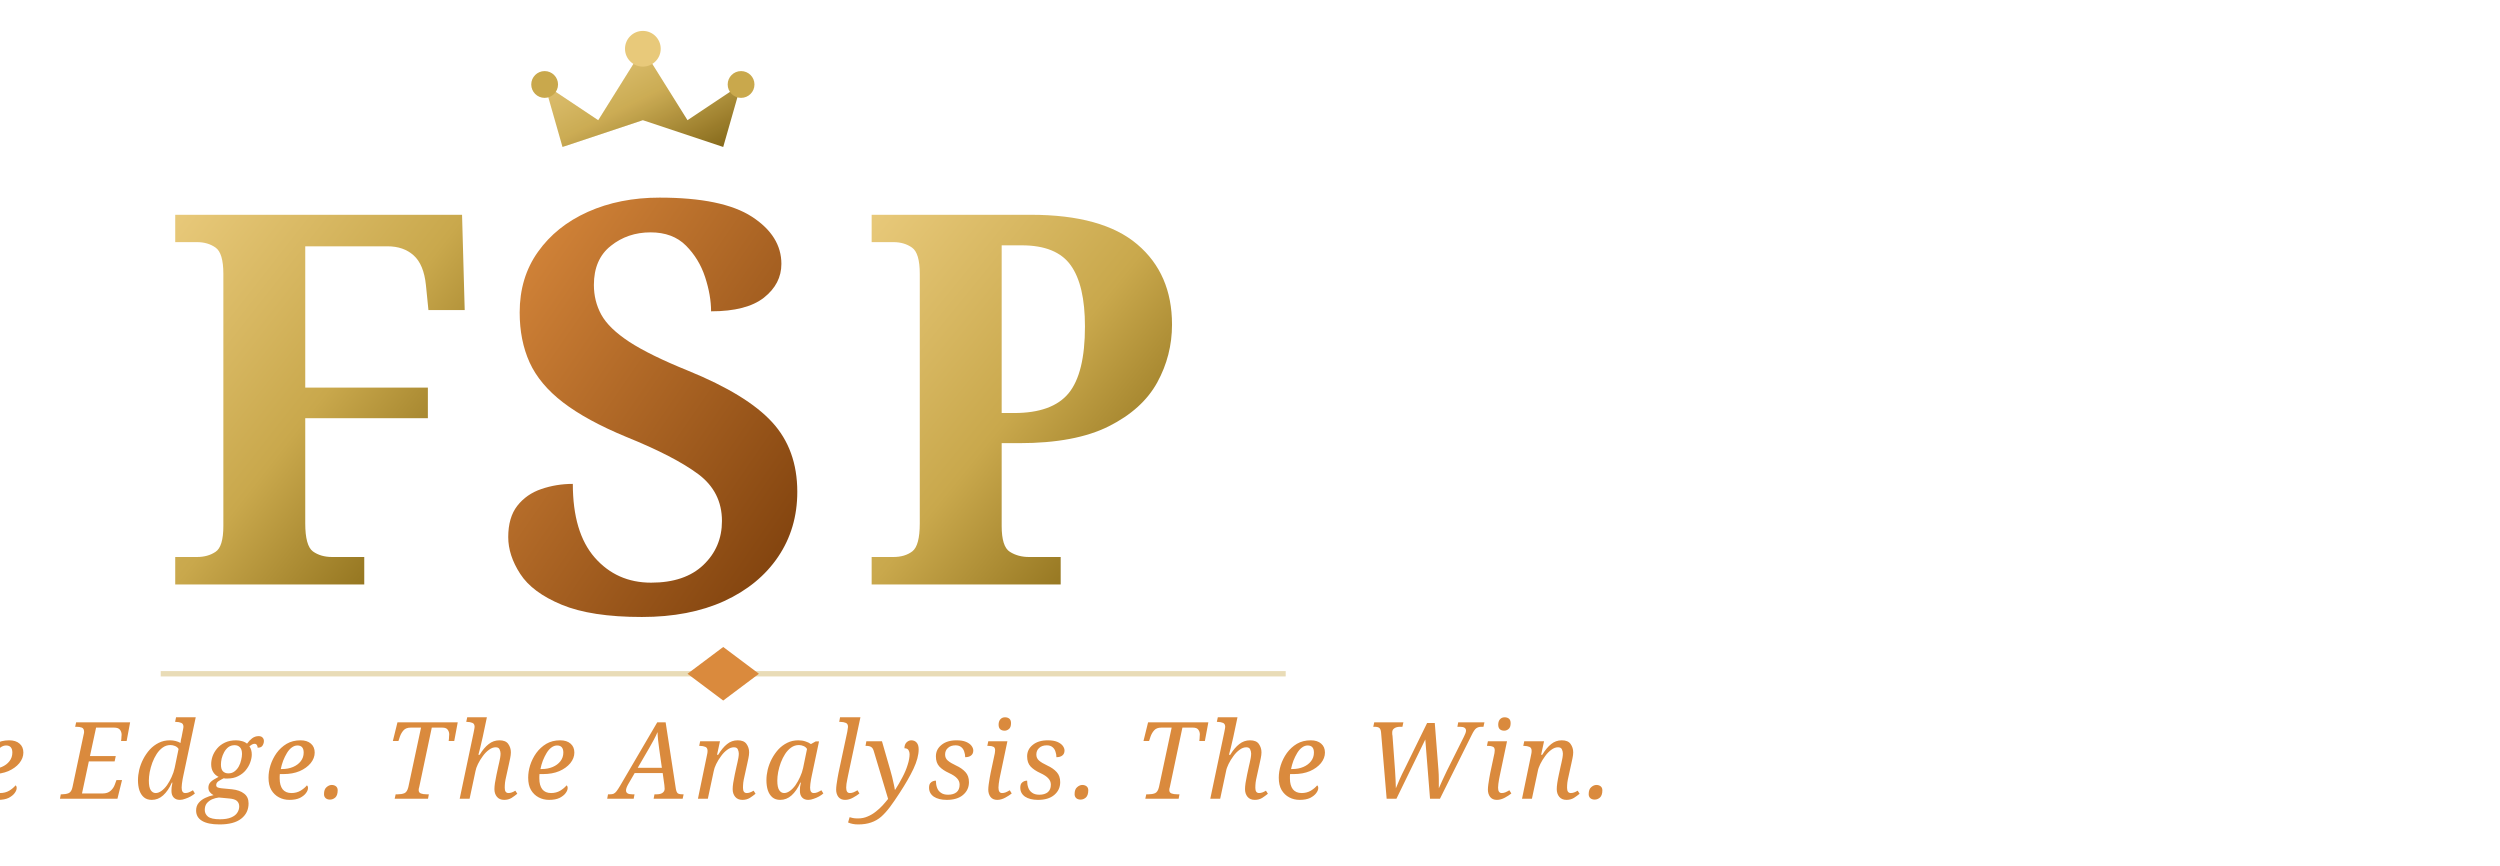
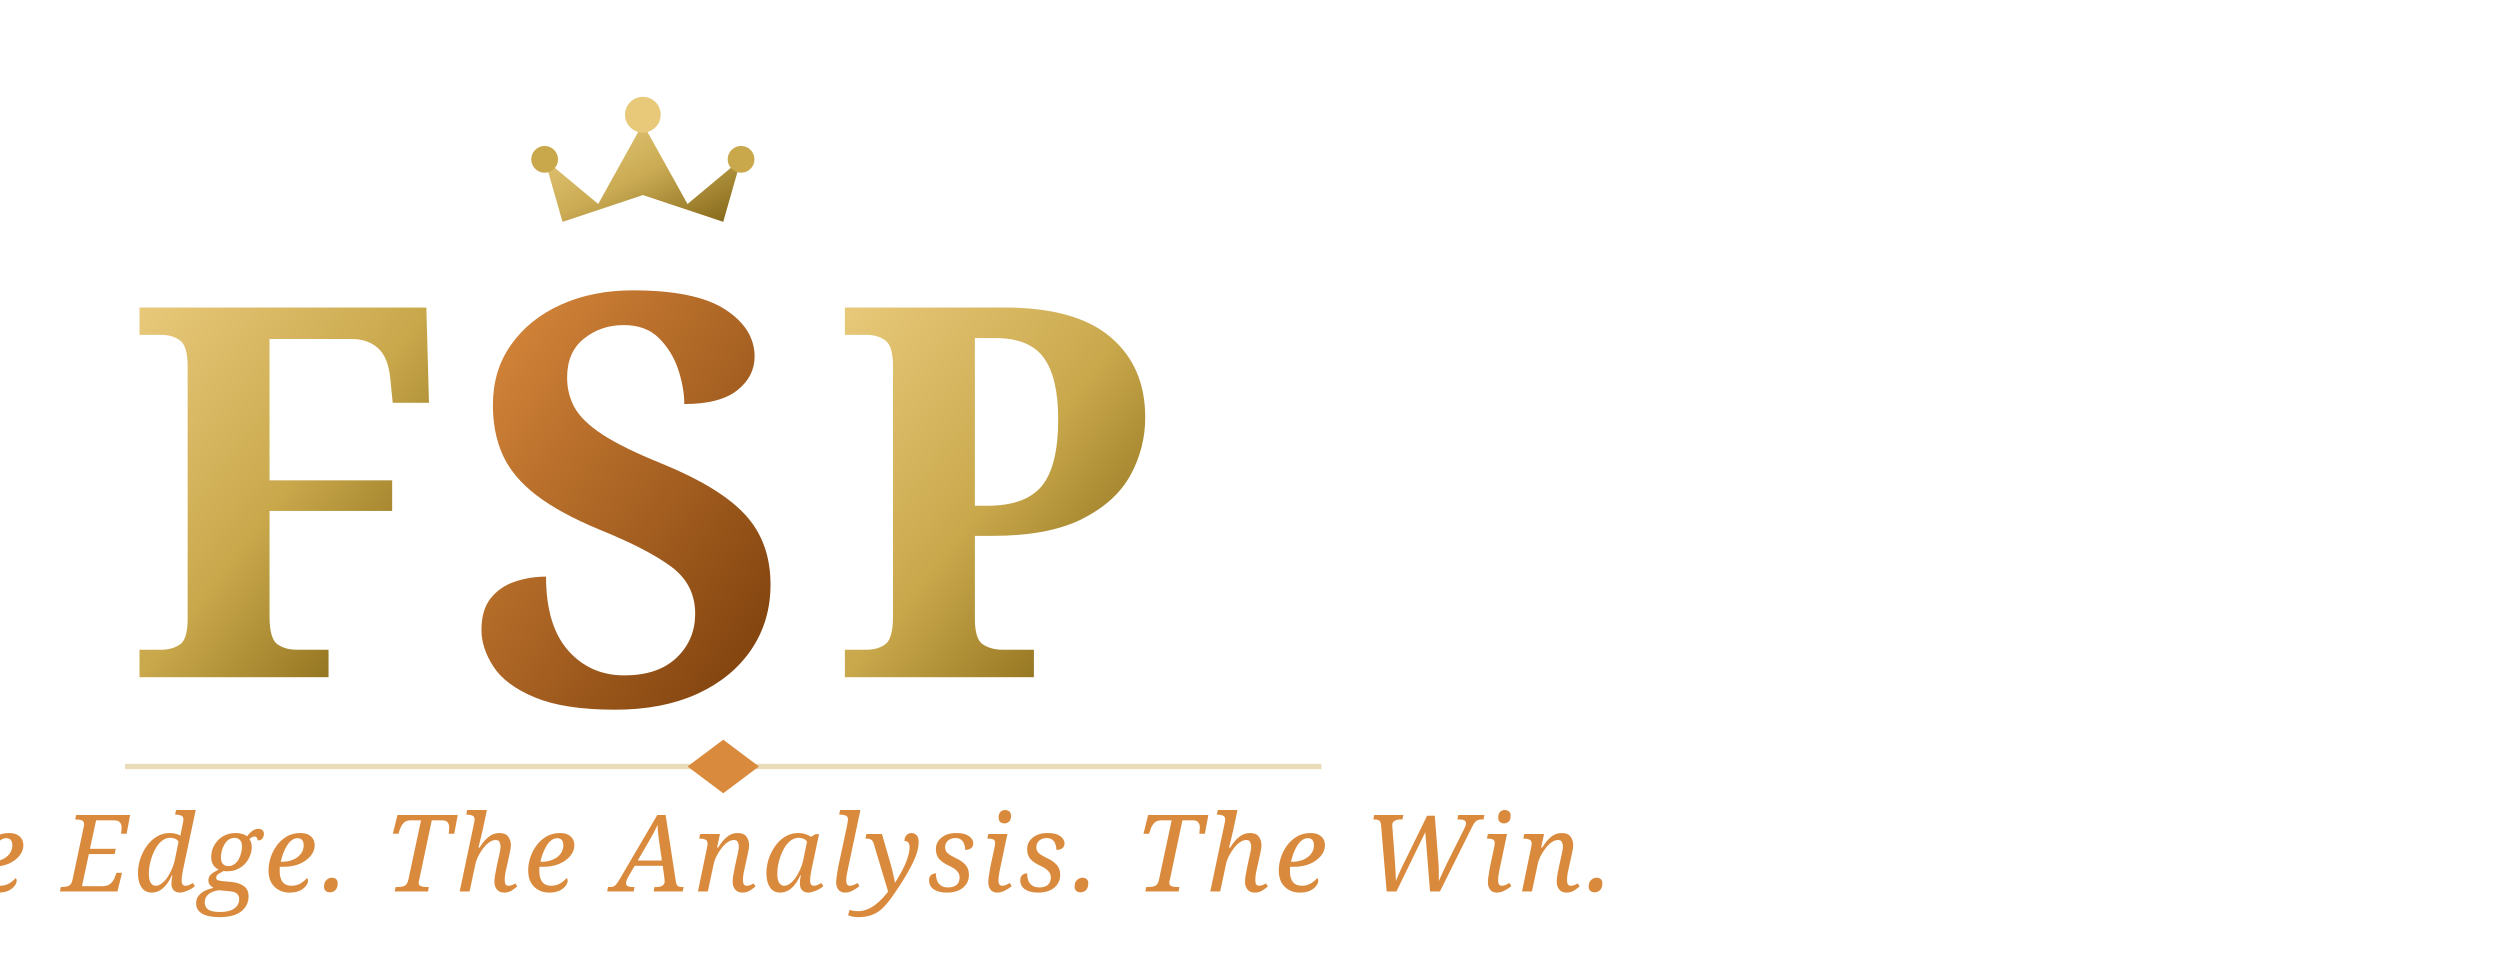
- <svg xmlns="http://www.w3.org/2000/svg" width="260" height="90" viewBox="0 0 280 90">
+ <svg xmlns="http://www.w3.org/2000/svg" width="260" height="100" viewBox="0 0 280 100">
  <defs>
    <linearGradient id="flg1" x1="0%" y1="0%" x2="100%" y2="100%">
      <stop offset="0%" stop-color="#E8C97A" />
      <stop offset="50%" stop-color="#C9A84C" />
      <stop offset="100%" stop-color="#7A5C0A" />
    </linearGradient>
    <linearGradient id="flg2" x1="0%" y1="0%" x2="100%" y2="100%">
      <stop offset="0%" stop-color="#DA8A3D" />
      <stop offset="100%" stop-color="#7A3D0A" />
    </linearGradient>
  </defs>
-   <polygon points="72,2 67,10 61,6 63,13 72,10 81,13 83,6 77,10" fill="url(#flg1)" opacity="0.95" />
-   <circle cx="72" cy="2" r="2" fill="#E8C97A" />
-   <circle cx="61" cy="6" r="1.5" fill="#C9A84C" />
-   <circle cx="83" cy="6" r="1.5" fill="#C9A84C" />
-   <text x="18" y="62" font-family="Georgia,serif" font-size="58" font-weight="700" fill="url(#flg1)">F</text>
-   <text x="55" y="65" font-family="Georgia,serif" font-size="64" font-weight="700" fill="url(#flg2)">S</text>
-   <text x="96" y="62" font-family="Georgia,serif" font-size="58" font-weight="700" fill="url(#flg1)">P</text>
-   <line x1="18" y1="72" x2="144" y2="72" stroke="#C9A84C" stroke-width="0.6" opacity="0.4" />
-   <polygon points="81,69 85,72 81,75 77,72" fill="#DA8A3D" />
-   <text x="81" y="86" font-family="Georgia,serif" font-size="12" font-style="italic" fill="#DA8A3D" text-anchor="middle" letter-spacing="0.5">The Edge. The Analysis. The Win.</text>
+   <polygon points="72,10 67,19 61,14 63,21 72,18 81,21 83,14 77,19" fill="url(#flg1)" opacity="0.95" />
+   <circle cx="72" cy="9" r="2" fill="#E8C97A" />
+   <circle cx="61" cy="14" r="1.5" fill="#C9A84C" />
+   <circle cx="83" cy="14" r="1.5" fill="#C9A84C" />
+   <text x="14" y="72" font-family="Georgia,serif" font-size="58" font-weight="700" fill="url(#flg1)">F</text>
+   <text x="52" y="75" font-family="Georgia,serif" font-size="64" font-weight="700" fill="url(#flg2)">S</text>
+   <text x="93" y="72" font-family="Georgia,serif" font-size="58" font-weight="700" fill="url(#flg1)">P</text>
+   <line x1="14" y1="82" x2="148" y2="82" stroke="#C9A84C" stroke-width="0.6" opacity="0.4" />
+   <polygon points="81,79 85,82 81,85 77,82" fill="#DA8A3D" />
+   <text x="81" y="96" font-family="Georgia,serif" font-size="12" font-style="italic" fill="#DA8A3D" text-anchor="middle" letter-spacing="0.5">The Edge. The Analysis. The Win.</text>
</svg>
